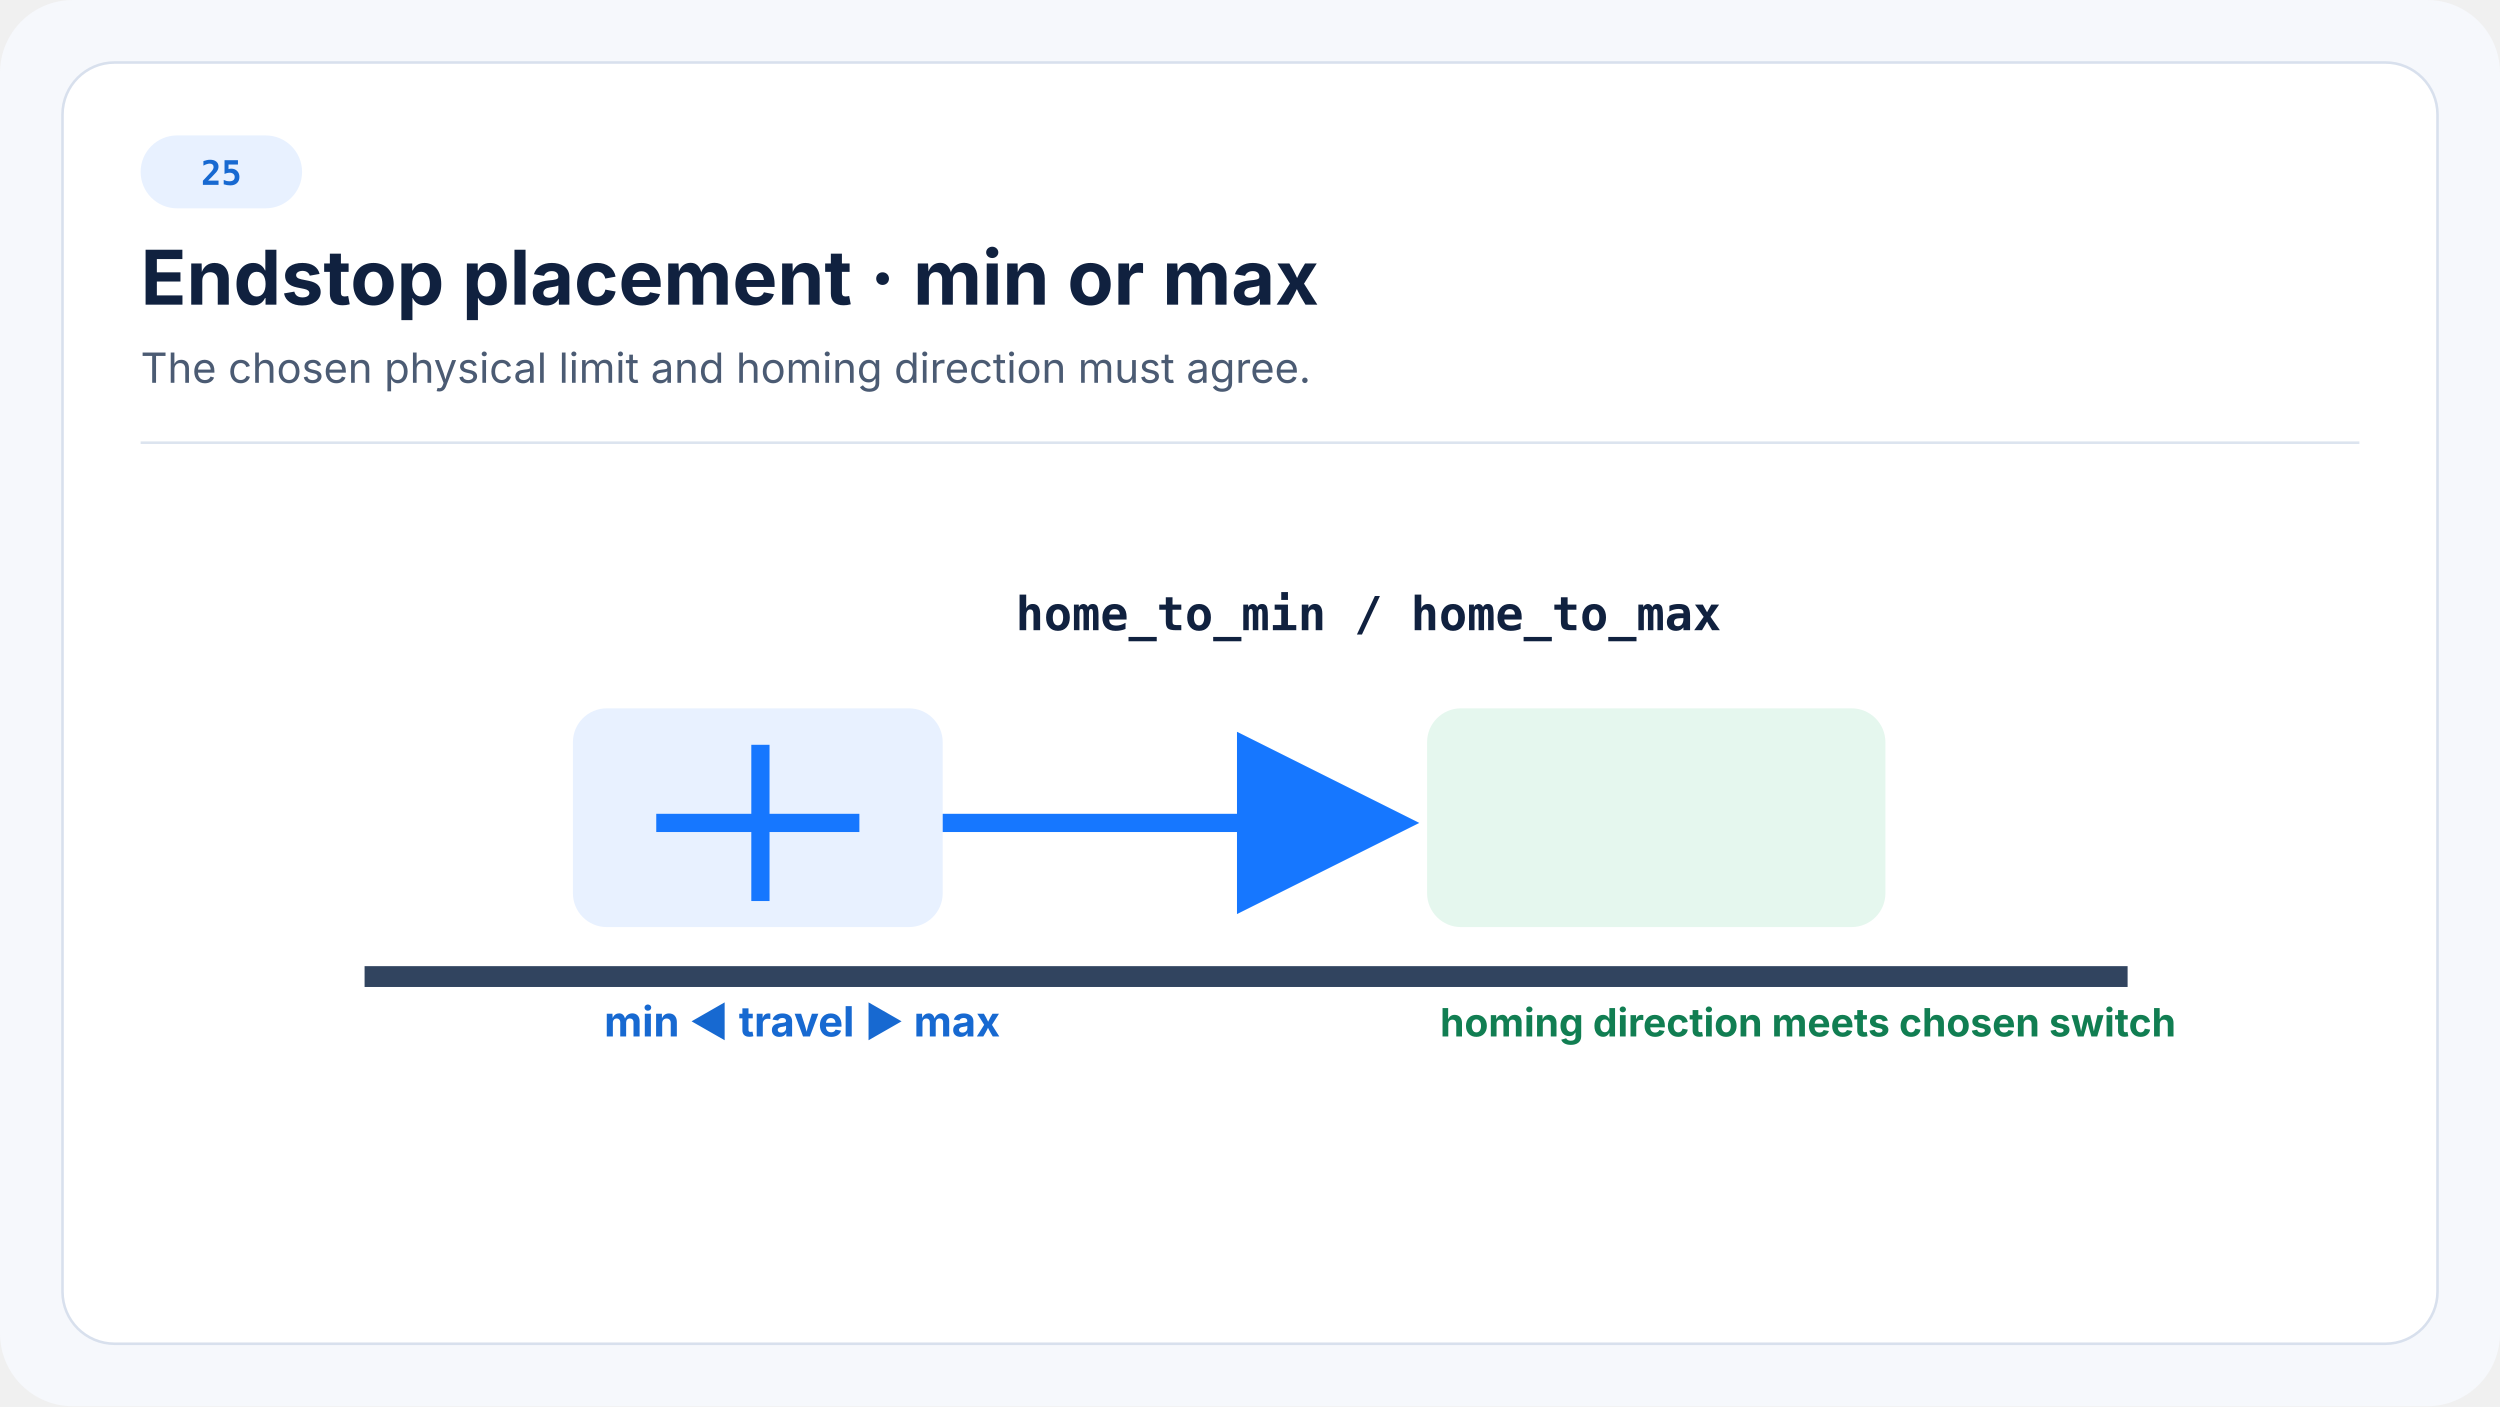
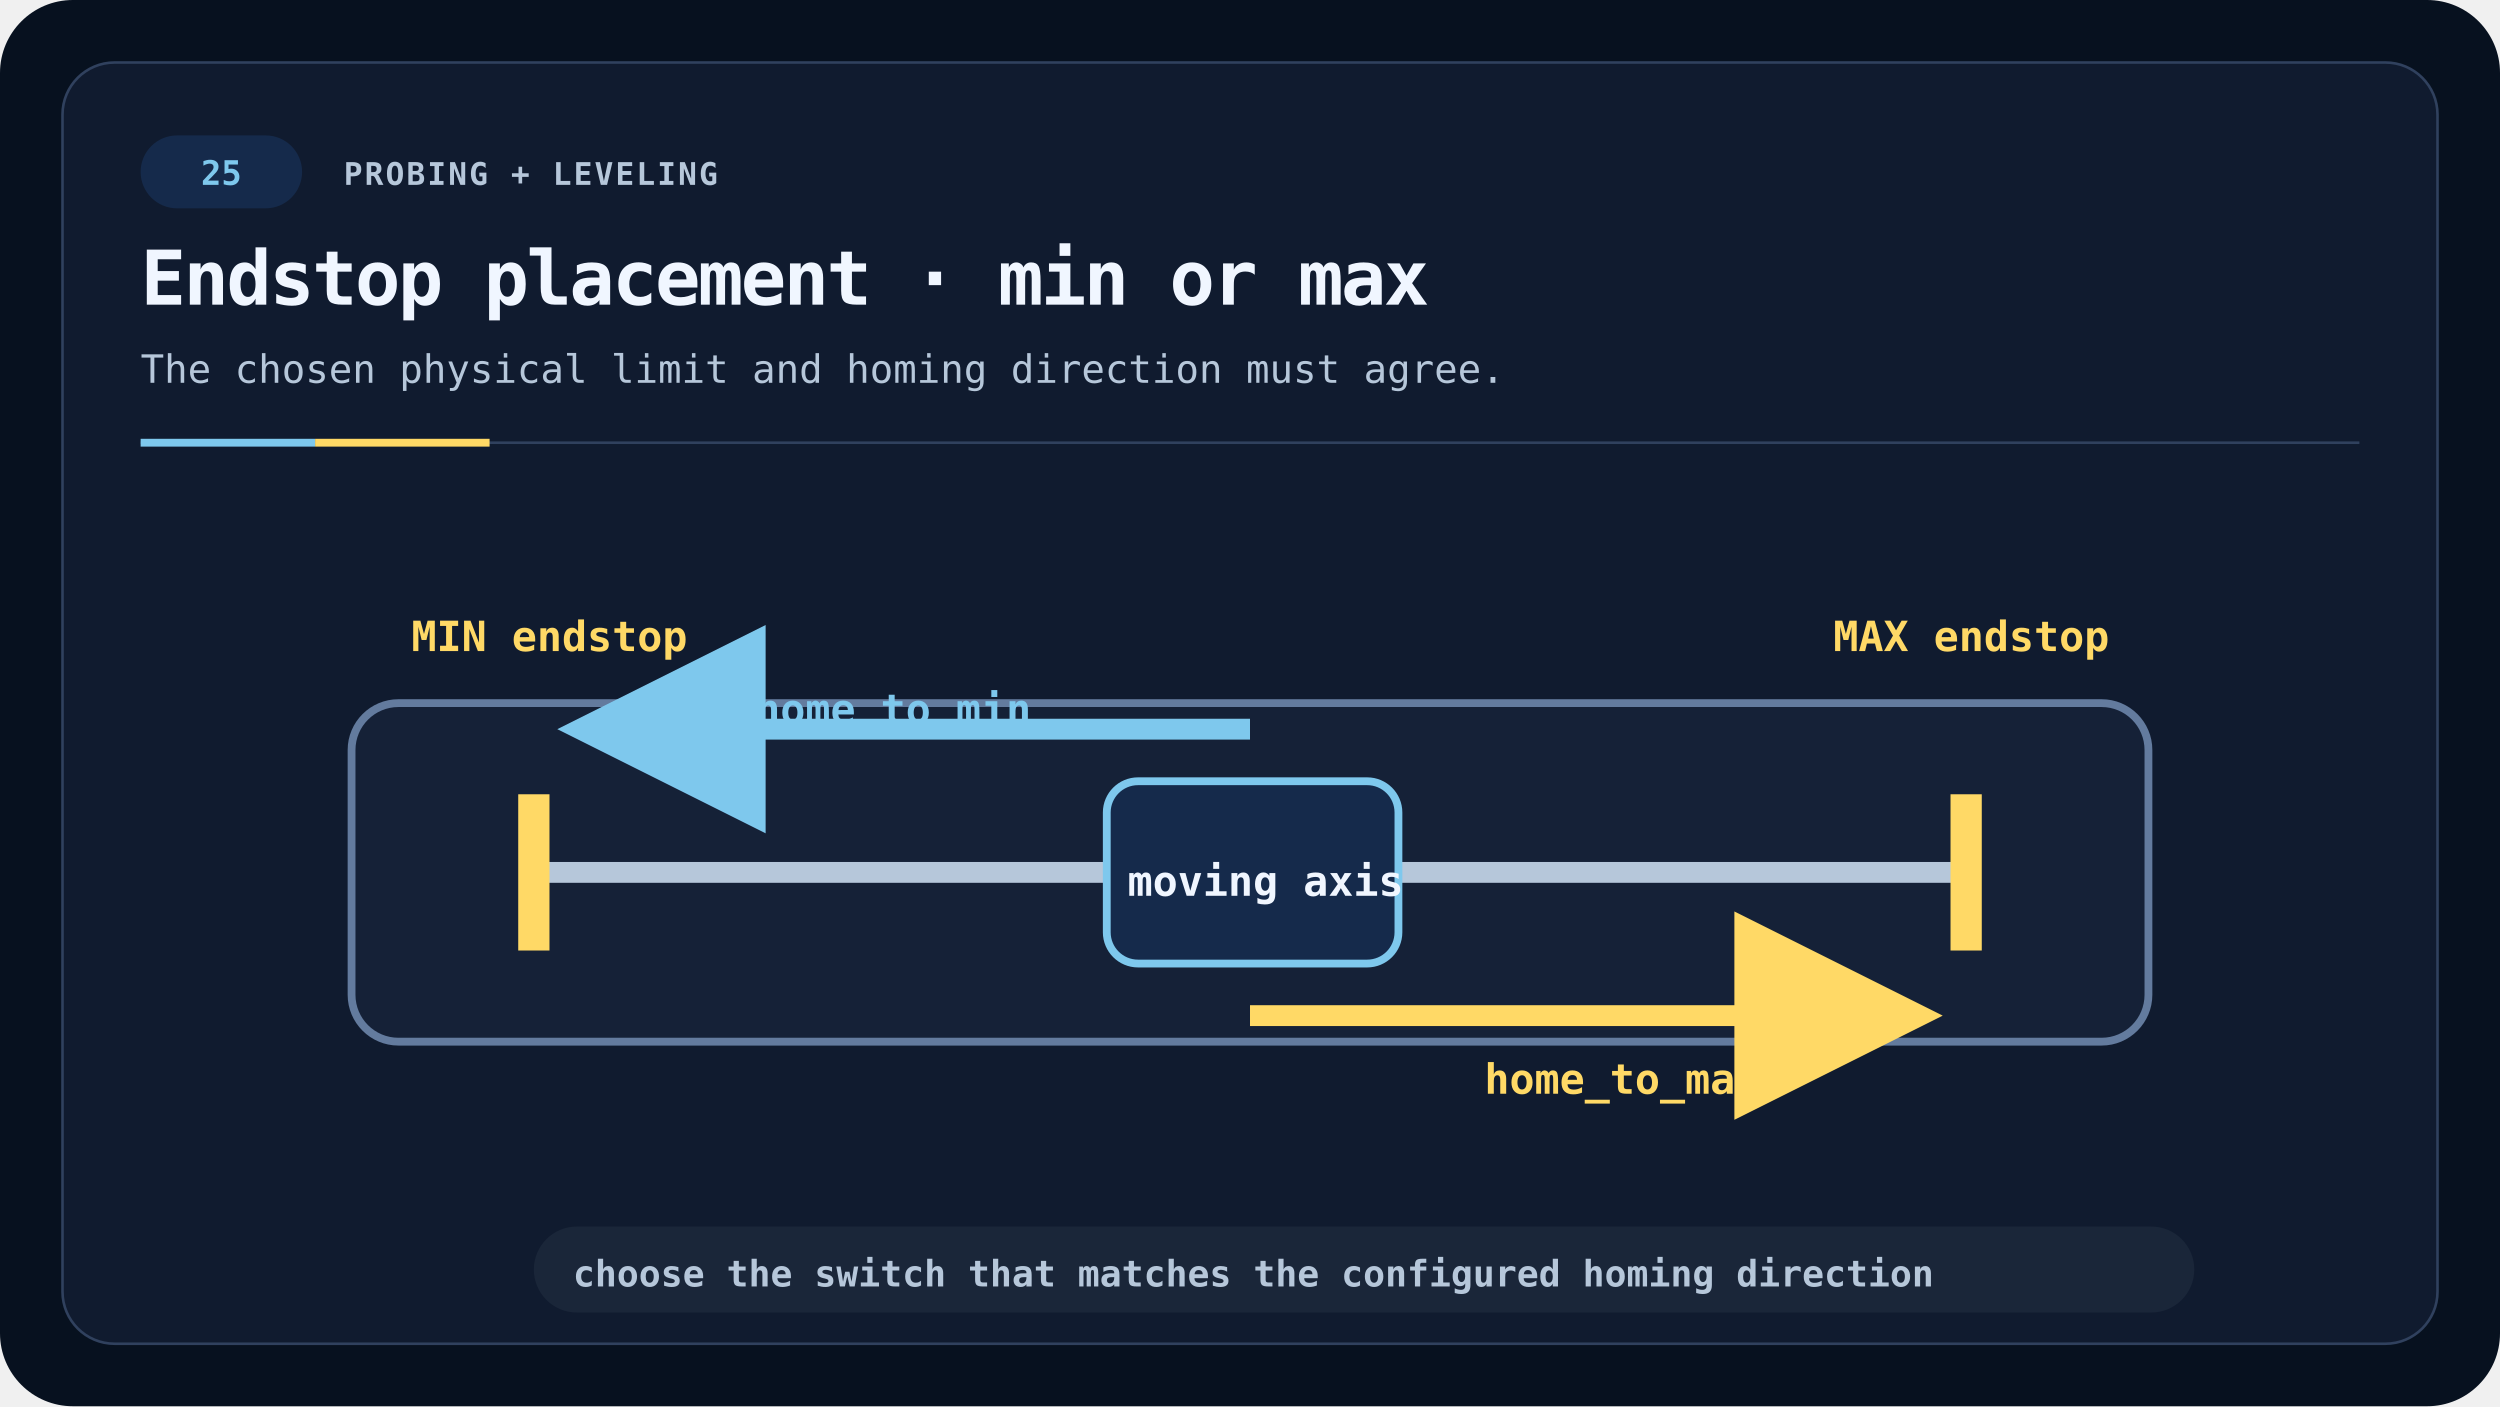
<svg xmlns="http://www.w3.org/2000/svg" viewBox="0 0 960 540" role="img" aria-labelledby="title-25-guide-endstops desc-25-guide-endstops">
  <defs>
+     <style>@font-face{font-family:'Smoothie Technical';src:url('fonts/JetBrainsMono-Regular.ttf') format('truetype');font-weight:400;}@font-face{font-family:'Smoothie Technical';src:url('fonts/JetBrainsMono-SemiBold.ttf') format('truetype');font-weight:700;}</style>
    <marker id="blue" markerWidth="10" markerHeight="10" refX="8" refY="5" orient="auto">
-       <path d="M0,0 L10,5 L0,10 z" fill="#1677ff" />
+       <path d="M0,0 L10,5 L0,10 z" fill="#7ec8ed" />
    </marker>
    <marker id="green" markerWidth="10" markerHeight="10" refX="8" refY="5" orient="auto">
-       <path d="M0,0 L10,5 L0,10 z" fill="#19a974" />
+       <path d="M0,0 L10,5 L0,10 z" fill="#ffd966" />
    </marker>
    <marker id="orange" markerWidth="10" markerHeight="10" refX="8" refY="5" orient="auto">
-       <path d="M0,0 L10,5 L0,10 z" fill="#f28c28" />
+       <path d="M0,0 L10,5 L0,10 z" fill="#ffd966" />
    </marker>
    <filter id="shadow" x="-20%" y="-20%" width="140%" height="140%">
      <feDropShadow dx="0" dy="5" stdDeviation="8" flood-color="#172033" flood-opacity=".14" />
    </filter>
  </defs>
-   <rect width="960" height="540" rx="28" fill="#f6f8fc" />
-   <rect x="24" y="24" width="912" height="492" rx="20" fill="#fff" stroke="#d8e0ed" />
-   <rect x="54" y="52" width="62" height="28" rx="14" fill="#e8f1ff" />
-   <text x="85" y="71" text-anchor="middle" font-family="ui-monospace, SFMono-Regular, Menlo, monospace" font-size="13" font-weight="700" fill="#1769d1">25</text>
-   <text x="54" y="117" font-family="Inter, Arial, sans-serif" font-size="29" font-weight="750" fill="#10213f">Endstop placement · min or max</text>
-   <text x="54" y="147" font-family="Inter, Arial, sans-serif" font-size="16" fill="#4b5b73">The chosen physical limit and homing direction must agree.</text>
-   <line x1="54" y1="170" x2="906" y2="170" stroke="#dce4ef" />
-   <path d="M140 375 H817" stroke="#31445f" stroke-width="8" />
-   <rect x="220" y="272" width="142" height="84" rx="13" fill="#e8f1ff" />
-   <path d="M252 316 H330 M292 286 V346" stroke="#1677ff" stroke-width="7" />
-   <path d="M362 316 H531" stroke="#1677ff" stroke-width="7" marker-end="url(#blue)" />
-   <rect x="548" y="272" width="176" height="84" rx="13" fill="#e5f7ee" />
-   <text x="232" y="398" font-family="Inter, Arial, sans-serif" font-size="16" font-weight="650" fill="#1769d1">min ◀   travel   ▶ max</text>
-   <text x="553" y="398" font-family="Inter, Arial, sans-serif" font-size="15" font-weight="650" fill="#117e52">homing direction meets chosen switch</text>
-   <text x="390" y="242" font-family="ui-monospace, SFMono-Regular, Menlo, monospace" font-size="18" font-weight="700" fill="#10213f">home_to_min / home_to_max</text>
+   <rect width="960" height="540" rx="28" fill="#07111f" />
+   <rect x="24" y="24" width="912" height="492" rx="20" fill="#101b2f" stroke="#30415e" />
+   <rect x="54" y="52" width="62" height="28" rx="14" fill="#152a4b" />
+   <text x="85" y="71" text-anchor="middle" font-family="'Smoothie Technical', 'JetBrains Mono', 'DejaVu Sans Mono', monospace" font-size="13" font-weight="700" fill="#7ec8ed">25</text>
+   <text x="132" y="71" font-family="'Smoothie Technical', 'JetBrains Mono', 'DejaVu Sans Mono', monospace" font-size="12" font-weight="700" letter-spacing=".8" fill="#b6c7da">PROBING + LEVELING</text>
+   <text x="54" y="117" font-family="'Smoothie Technical', 'JetBrains Mono', 'DejaVu Sans Mono', monospace" font-size="29" font-weight="700" letter-spacing="-1" fill="#f0f6ff">Endstop placement · min or max</text>
+   <text x="54" y="147" font-family="'Smoothie Technical', 'JetBrains Mono', 'DejaVu Sans Mono', monospace" font-size="15" fill="#b6c7da">The chosen physical limit and homing direction must agree.</text>
+   <line x1="54" y1="170" x2="906" y2="170" stroke="#30415e" />
+   <path d="M54 170 H121" stroke="#7ec8ed" stroke-width="3" />
+   <path d="M121 170 H188" stroke="#ffd966" stroke-width="3" />
+   <rect x="135" y="270" width="690" height="130" rx="18" fill="#152137" stroke="#637b9e" stroke-width="3" />
+   <path d="M205 335 H755" stroke="#b6c7da" stroke-width="8" />
+   <path d="M205 305 V365 M755 305 V365" stroke="#ffd966" stroke-width="12" />
+   <rect x="425" y="300" width="112" height="70" rx="12" fill="#152a4b" stroke="#7ec8ed" stroke-width="3" />
+   <path d="M480 280 H230" stroke="#7ec8ed" stroke-width="8" marker-end="url(#blue)" />
+   <path d="M480 390 H730" stroke="#ffd966" stroke-width="8" marker-end="url(#green)" />
+   <text x="158" y="250" font-family="'Smoothie Technical', 'JetBrains Mono', 'DejaVu Sans Mono', monospace" font-size="16" font-weight="700" fill="#ffd966">MIN endstop</text>
+   <text x="704" y="250" font-family="'Smoothie Technical', 'JetBrains Mono', 'DejaVu Sans Mono', monospace" font-size="16" font-weight="700" fill="#ffd966">MAX endstop</text>
+   <text x="433" y="344" font-family="'Smoothie Technical', 'JetBrains Mono', 'DejaVu Sans Mono', monospace" font-size="16" font-weight="700" fill="#f0f6ff">moving axis</text>
+   <text x="290" y="278" font-family="'Smoothie Technical', 'JetBrains Mono', 'DejaVu Sans Mono', monospace" font-size="16" font-weight="700" fill="#7ec8ed">home_to_min</text>
+   <text x="570" y="420" font-family="'Smoothie Technical', 'JetBrains Mono', 'DejaVu Sans Mono', monospace" font-size="16" font-weight="700" fill="#ffd966">home_to_max</text>
+   <rect x="205" y="471" width="637.6" height="33" rx="16.5" fill="#1a2639" />
+   <text x="220" y="494" font-family="'Smoothie Technical', 'JetBrains Mono', 'DejaVu Sans Mono', monospace" font-size="14" font-weight="700" fill="#b6c7da">choose the switch that matches the configured homing direction</text>
</svg>
